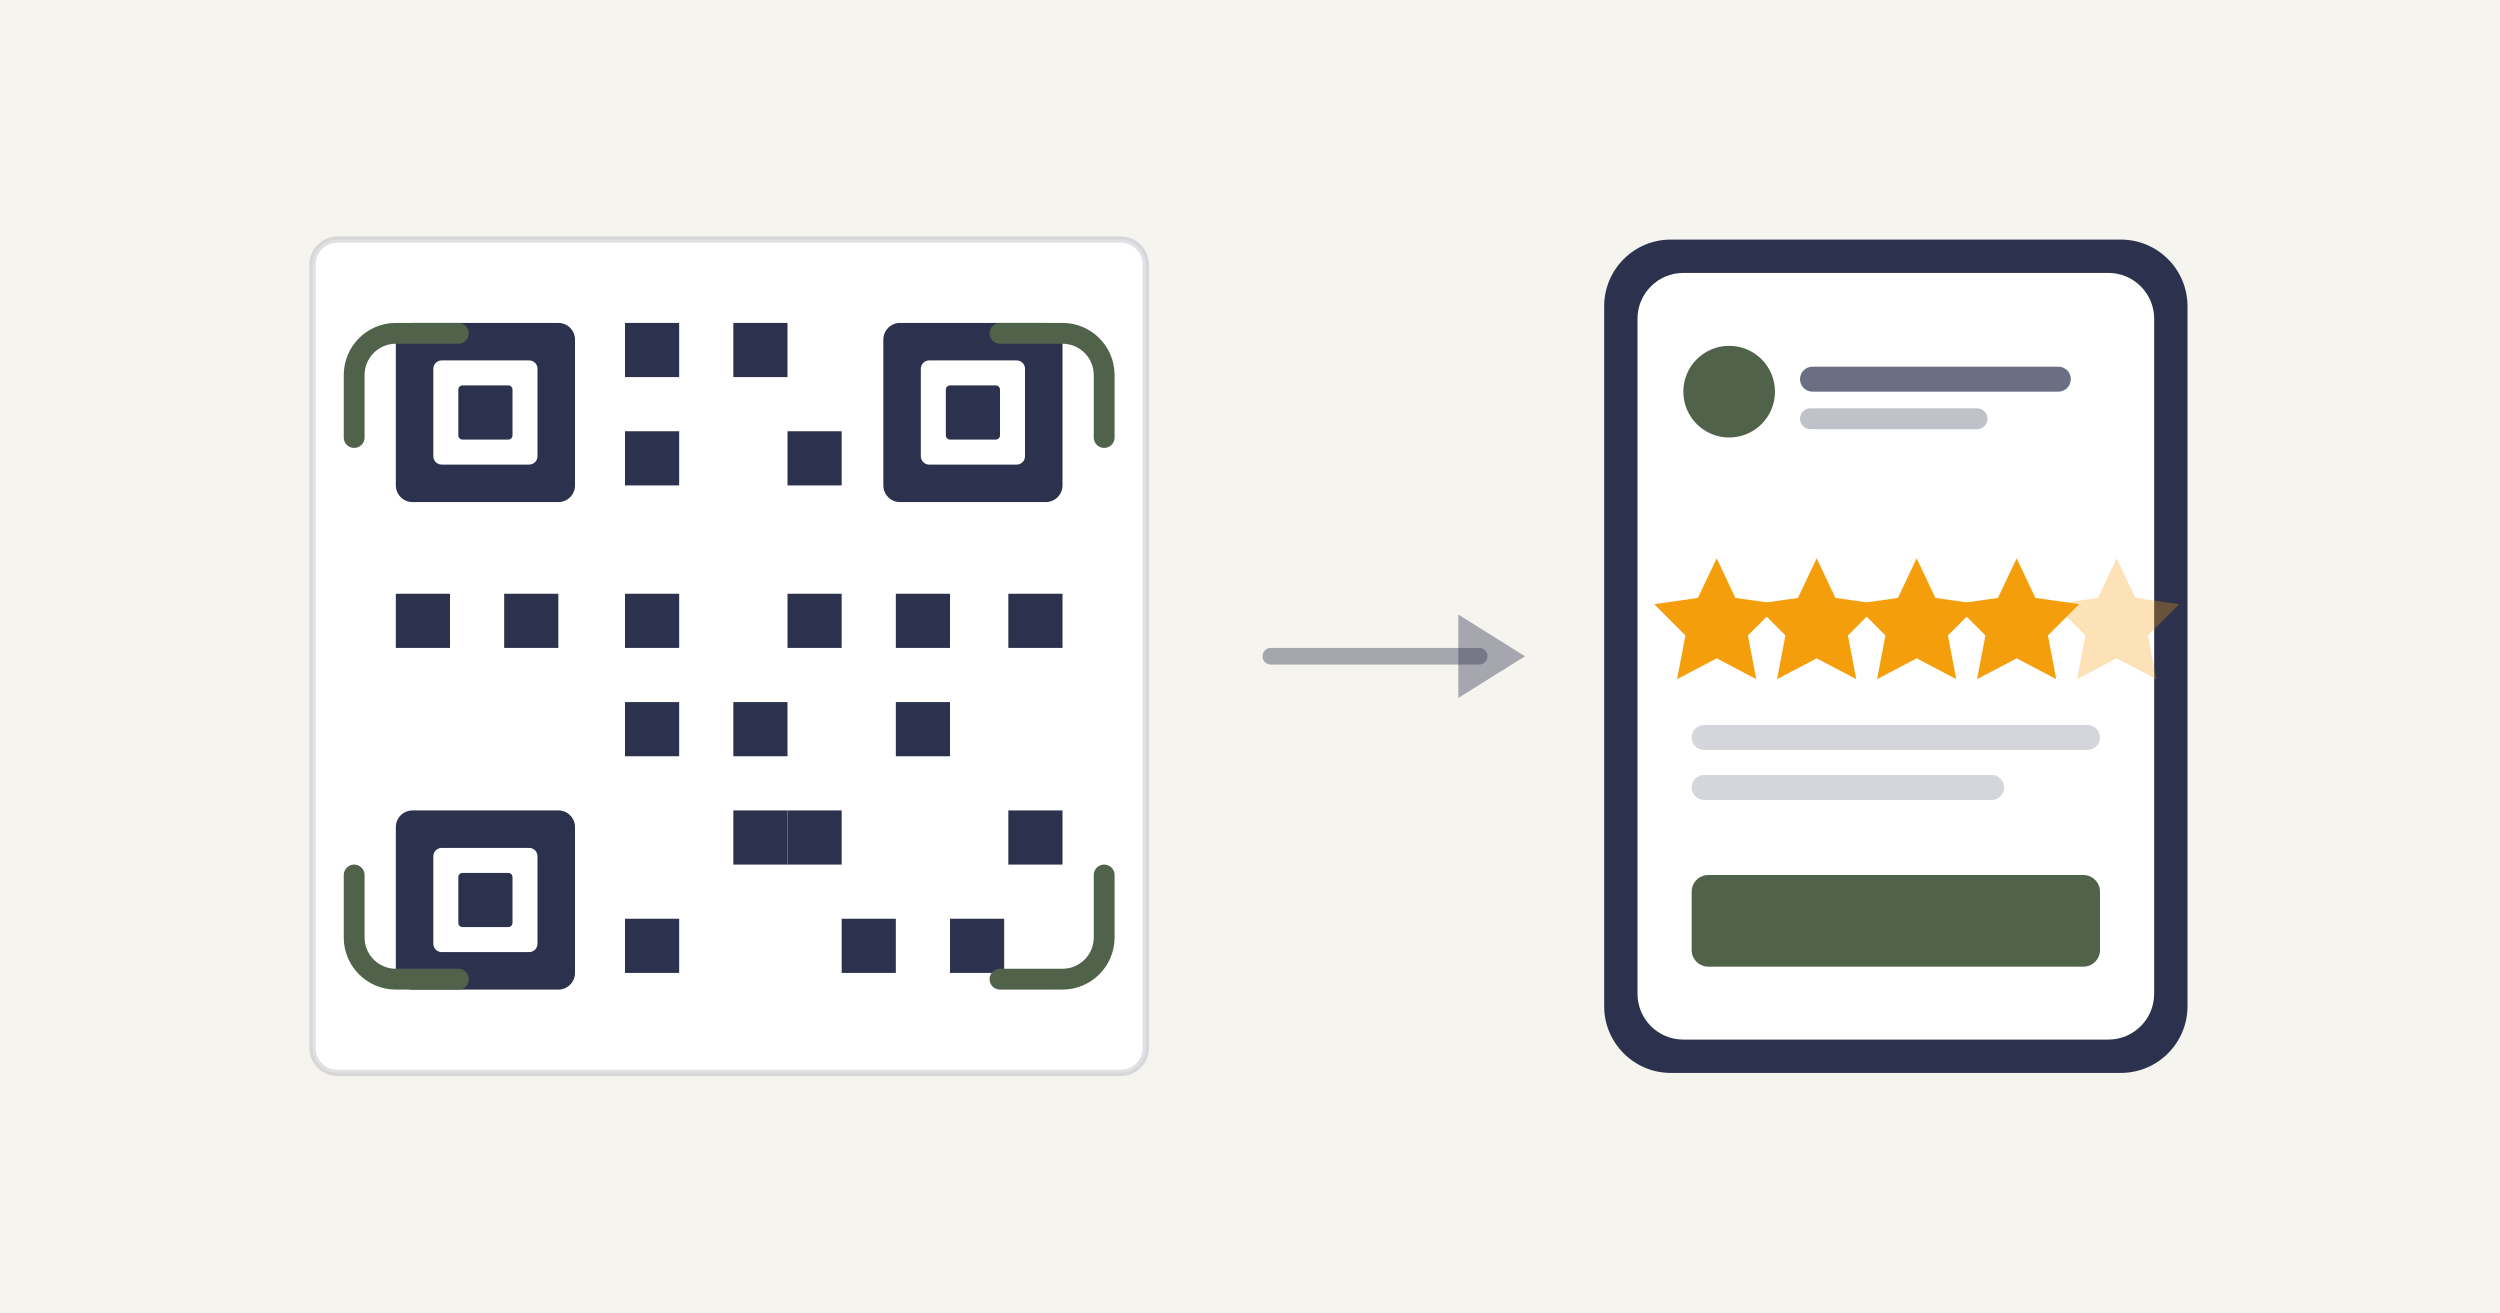
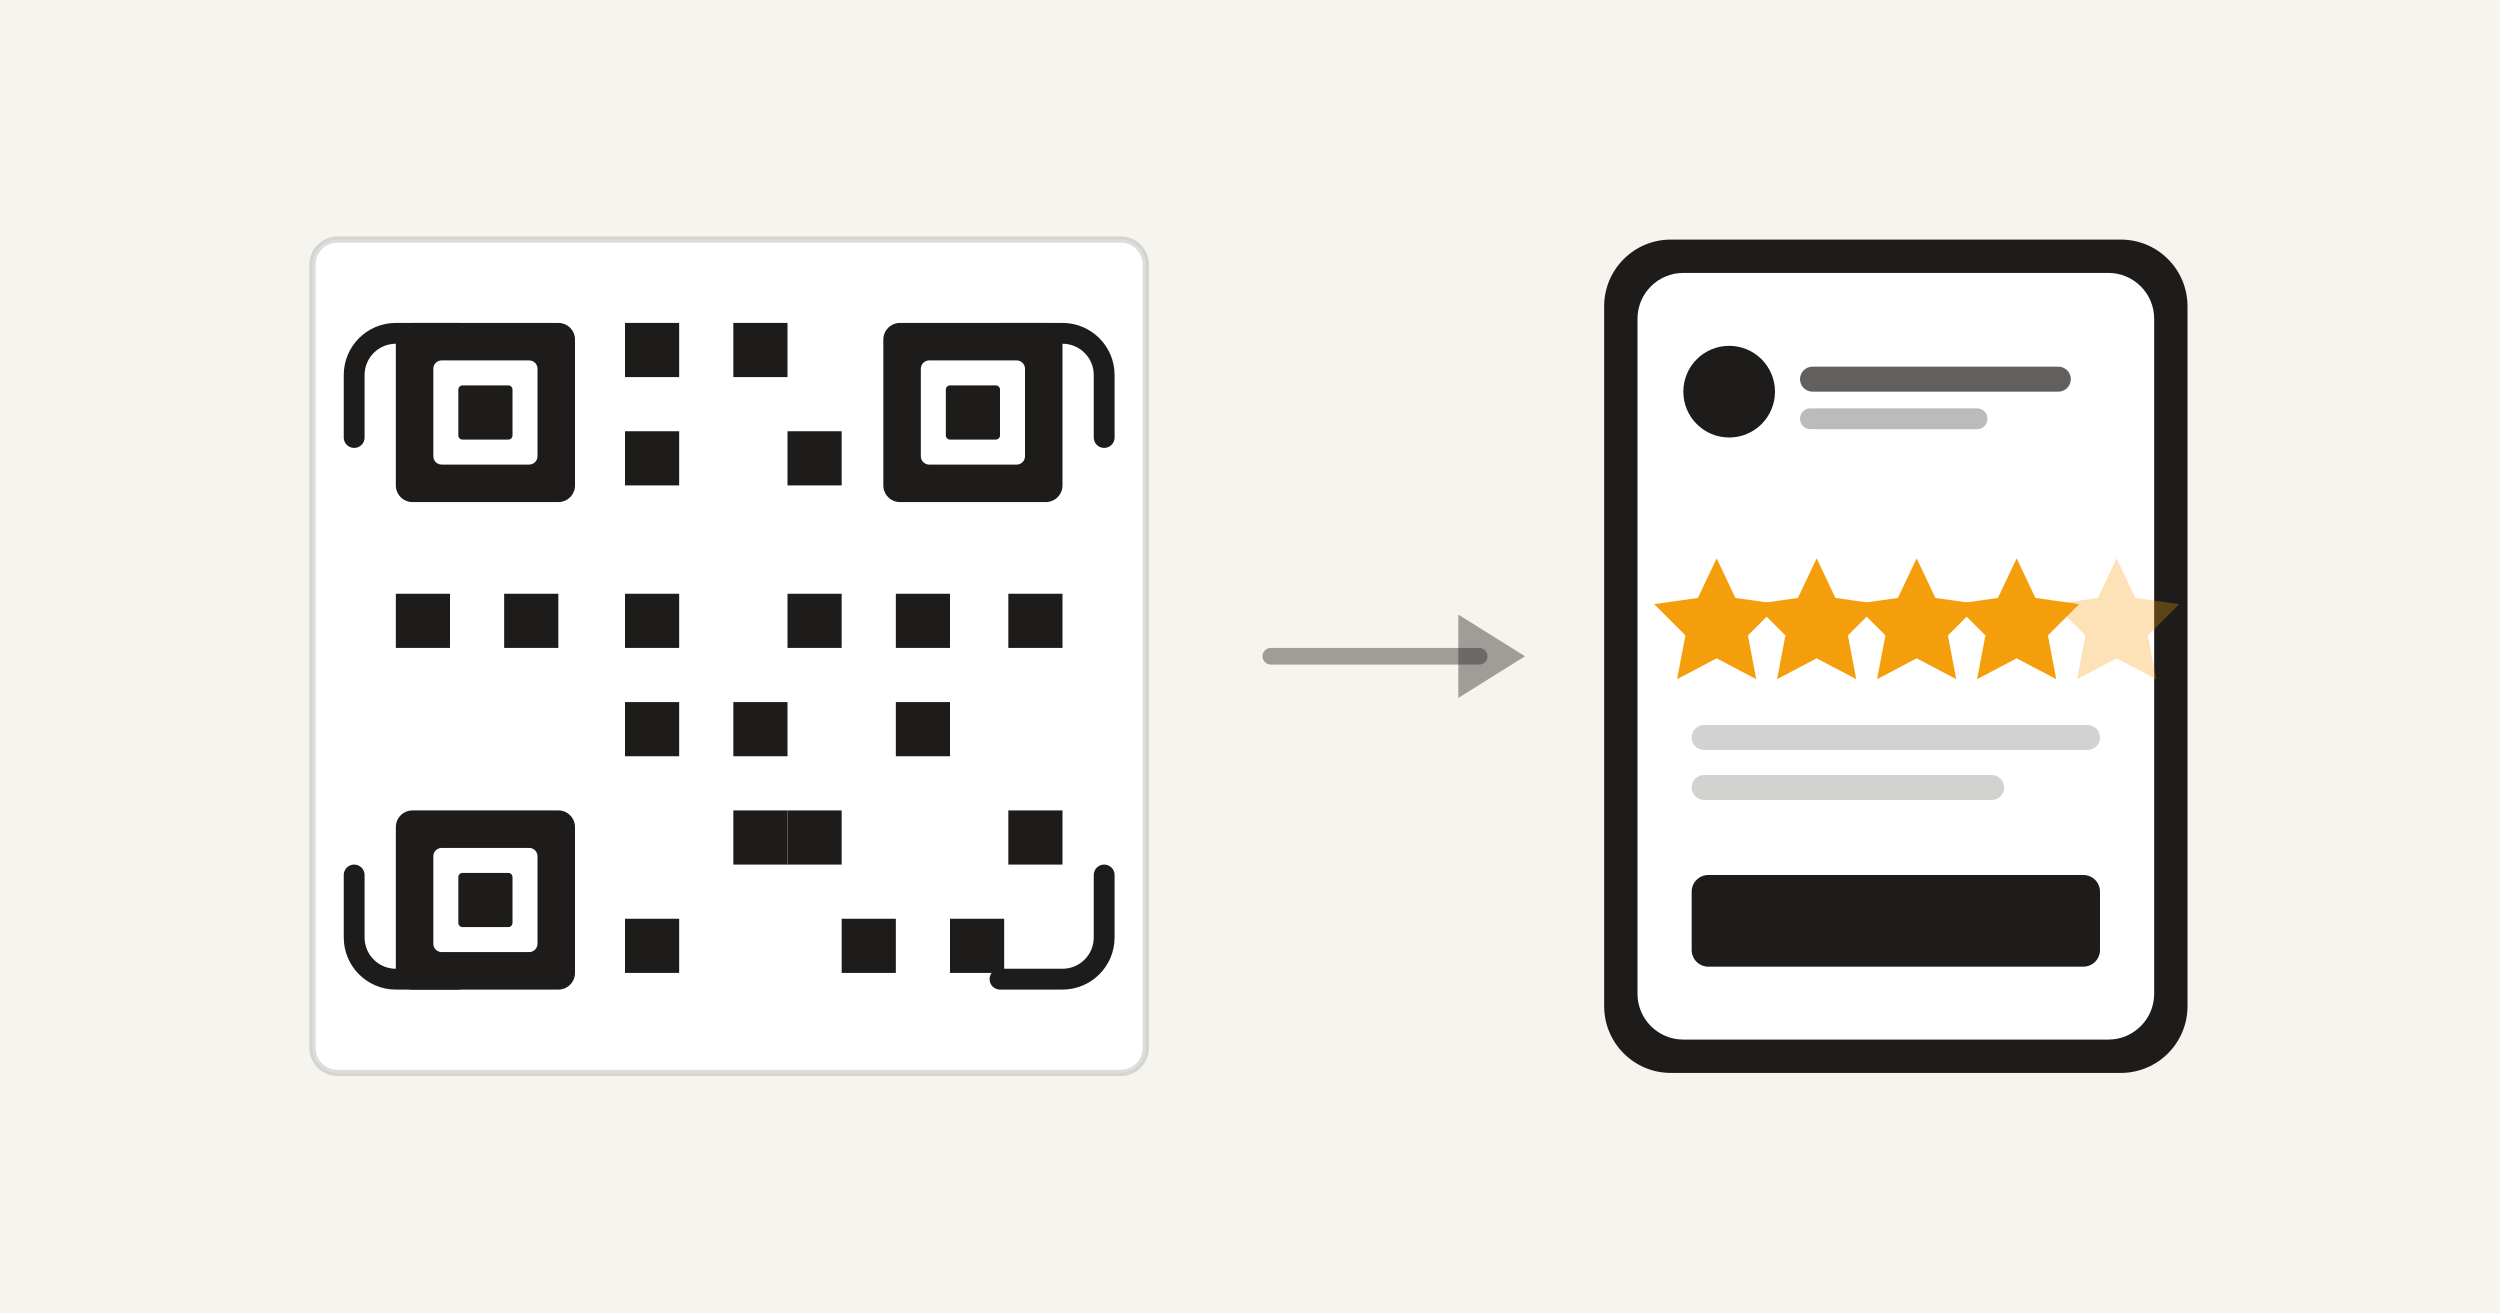
<svg xmlns="http://www.w3.org/2000/svg" viewBox="0 0 1200 630" width="1200" height="630" role="img" aria-label="QR-kode der scannes med en telefons kamera og fører direkte til en anmeldelsesside">
  <rect width="1200" height="630" fill="#f6f4ee" />
  <g>
    <rect x="150" y="115" width="400" height="400" rx="12" fill="#ffffff" />
-     <rect x="150" y="115" width="400" height="400" rx="12" fill="none" stroke="#2c324e" stroke-width="3" opacity="0.15" />
-     <g fill="#2c324e">
+     <rect x="150" y="115" width="400" height="400" rx="12" fill="none" stroke="#1e1c1a" stroke-width="3" opacity="0.15" />
+     <g fill="#1e1c1a">
      <rect x="190" y="155" width="86" height="86" rx="8" />
      <rect x="424" y="155" width="86" height="86" rx="8" />
      <rect x="190" y="389" width="86" height="86" rx="8" />
      <g fill="#ffffff">
        <rect x="208" y="173" width="50" height="50" rx="4" />
        <rect x="442" y="173" width="50" height="50" rx="4" />
        <rect x="208" y="407" width="50" height="50" rx="4" />
      </g>
-       <g fill="#2c324e">
+       <g fill="#1e1c1a">
        <rect x="220" y="185" width="26" height="26" rx="2" />
        <rect x="454" y="185" width="26" height="26" rx="2" />
        <rect x="220" y="419" width="26" height="26" rx="2" />
      </g>
      <rect x="300" y="155" width="26" height="26" />
      <rect x="352" y="155" width="26" height="26" />
      <rect x="300" y="207" width="26" height="26" />
      <rect x="378" y="207" width="26" height="26" />
      <rect x="190" y="285" width="26" height="26" />
      <rect x="242" y="285" width="26" height="26" />
      <rect x="300" y="285" width="26" height="26" />
      <rect x="378" y="285" width="26" height="26" />
      <rect x="430" y="285" width="26" height="26" />
      <rect x="484" y="285" width="26" height="26" />
      <rect x="300" y="337" width="26" height="26" />
      <rect x="352" y="337" width="26" height="26" />
      <rect x="430" y="337" width="26" height="26" />
      <rect x="484" y="389" width="26" height="26" />
      <rect x="352" y="389" width="26" height="26" />
      <rect x="300" y="441" width="26" height="26" />
      <rect x="404" y="441" width="26" height="26" />
      <rect x="456" y="441" width="26" height="26" />
      <rect x="378" y="389" width="26" height="26" />
    </g>
  </g>
-   <g fill="none" stroke="#51624a" stroke-width="10" stroke-linecap="round">
+   <g fill="none" stroke="#1e1c1a" stroke-width="10" stroke-linecap="round">
    <path d="M170 210v-30a20 20 0 0 1 20-20h30" />
    <path d="M530 210v-30a20 20 0 0 0-20-20h-30" />
    <path d="M170 420v30a20 20 0 0 0 20 20h30" />
    <path d="M530 420v30a20 20 0 0 1-20 20h-30" />
  </g>
-   <path d="M610 315h100" stroke="#2c324e" stroke-width="8" stroke-linecap="round" opacity="0.4" />
-   <path d="M700 295l32 20-32 20z" fill="#2c324e" opacity="0.4" />
+   <path d="M610 315h100" stroke="#1e1c1a" stroke-width="8" stroke-linecap="round" opacity="0.4" />
+   <path d="M700 295l32 20-32 20z" fill="#1e1c1a" opacity="0.4" />
  <g>
-     <rect x="770" y="115" width="280" height="400" rx="32" fill="#2c324e" />
+     <rect x="770" y="115" width="280" height="400" rx="32" fill="#1e1c1a" />
    <rect x="786" y="131" width="248" height="368" rx="22" fill="#ffffff" />
-     <circle cx="830" cy="188" r="22" fill="#51624a" />
-     <rect x="864" y="176" width="130" height="12" rx="6" fill="#2c324e" opacity="0.7" />
-     <rect x="864" y="196" width="90" height="10" rx="5" fill="#2c324e" opacity="0.3" />
+     <circle cx="830" cy="188" r="22" fill="#1e1c1a" />
+     <rect x="864" y="176" width="130" height="12" rx="6" fill="#1e1c1a" opacity="0.7" />
+     <rect x="864" y="196" width="90" height="10" rx="5" fill="#1e1c1a" opacity="0.3" />
    <g fill="#f59e0b">
      <path d="M824 268l9 19 21 3-15 15 4 21-19-10-19 10 4-21-15-15 21-3z" />
      <path d="M872 268l9 19 21 3-15 15 4 21-19-10-19 10 4-21-15-15 21-3z" />
      <path d="M920 268l9 19 21 3-15 15 4 21-19-10-19 10 4-21-15-15 21-3z" />
      <path d="M968 268l9 19 21 3-15 15 4 21-19-10-19 10 4-21-15-15 21-3z" />
    </g>
    <path d="M1016 268l9 19 21 3-15 15 4 21-19-10-19 10 4-21-15-15 21-3z" fill="#f59e0b" opacity="0.3" />
-     <rect x="812" y="348" width="196" height="12" rx="6" fill="#2c324e" opacity="0.2" />
-     <rect x="812" y="372" width="150" height="12" rx="6" fill="#2c324e" opacity="0.2" />
-     <rect x="812" y="420" width="196" height="44" rx="8" fill="#51624a" />
+     <rect x="812" y="348" width="196" height="12" rx="6" fill="#1e1c1a" opacity="0.2" />
+     <rect x="812" y="372" width="150" height="12" rx="6" fill="#1e1c1a" opacity="0.2" />
+     <rect x="812" y="420" width="196" height="44" rx="8" fill="#1e1c1a" />
  </g>
</svg>
